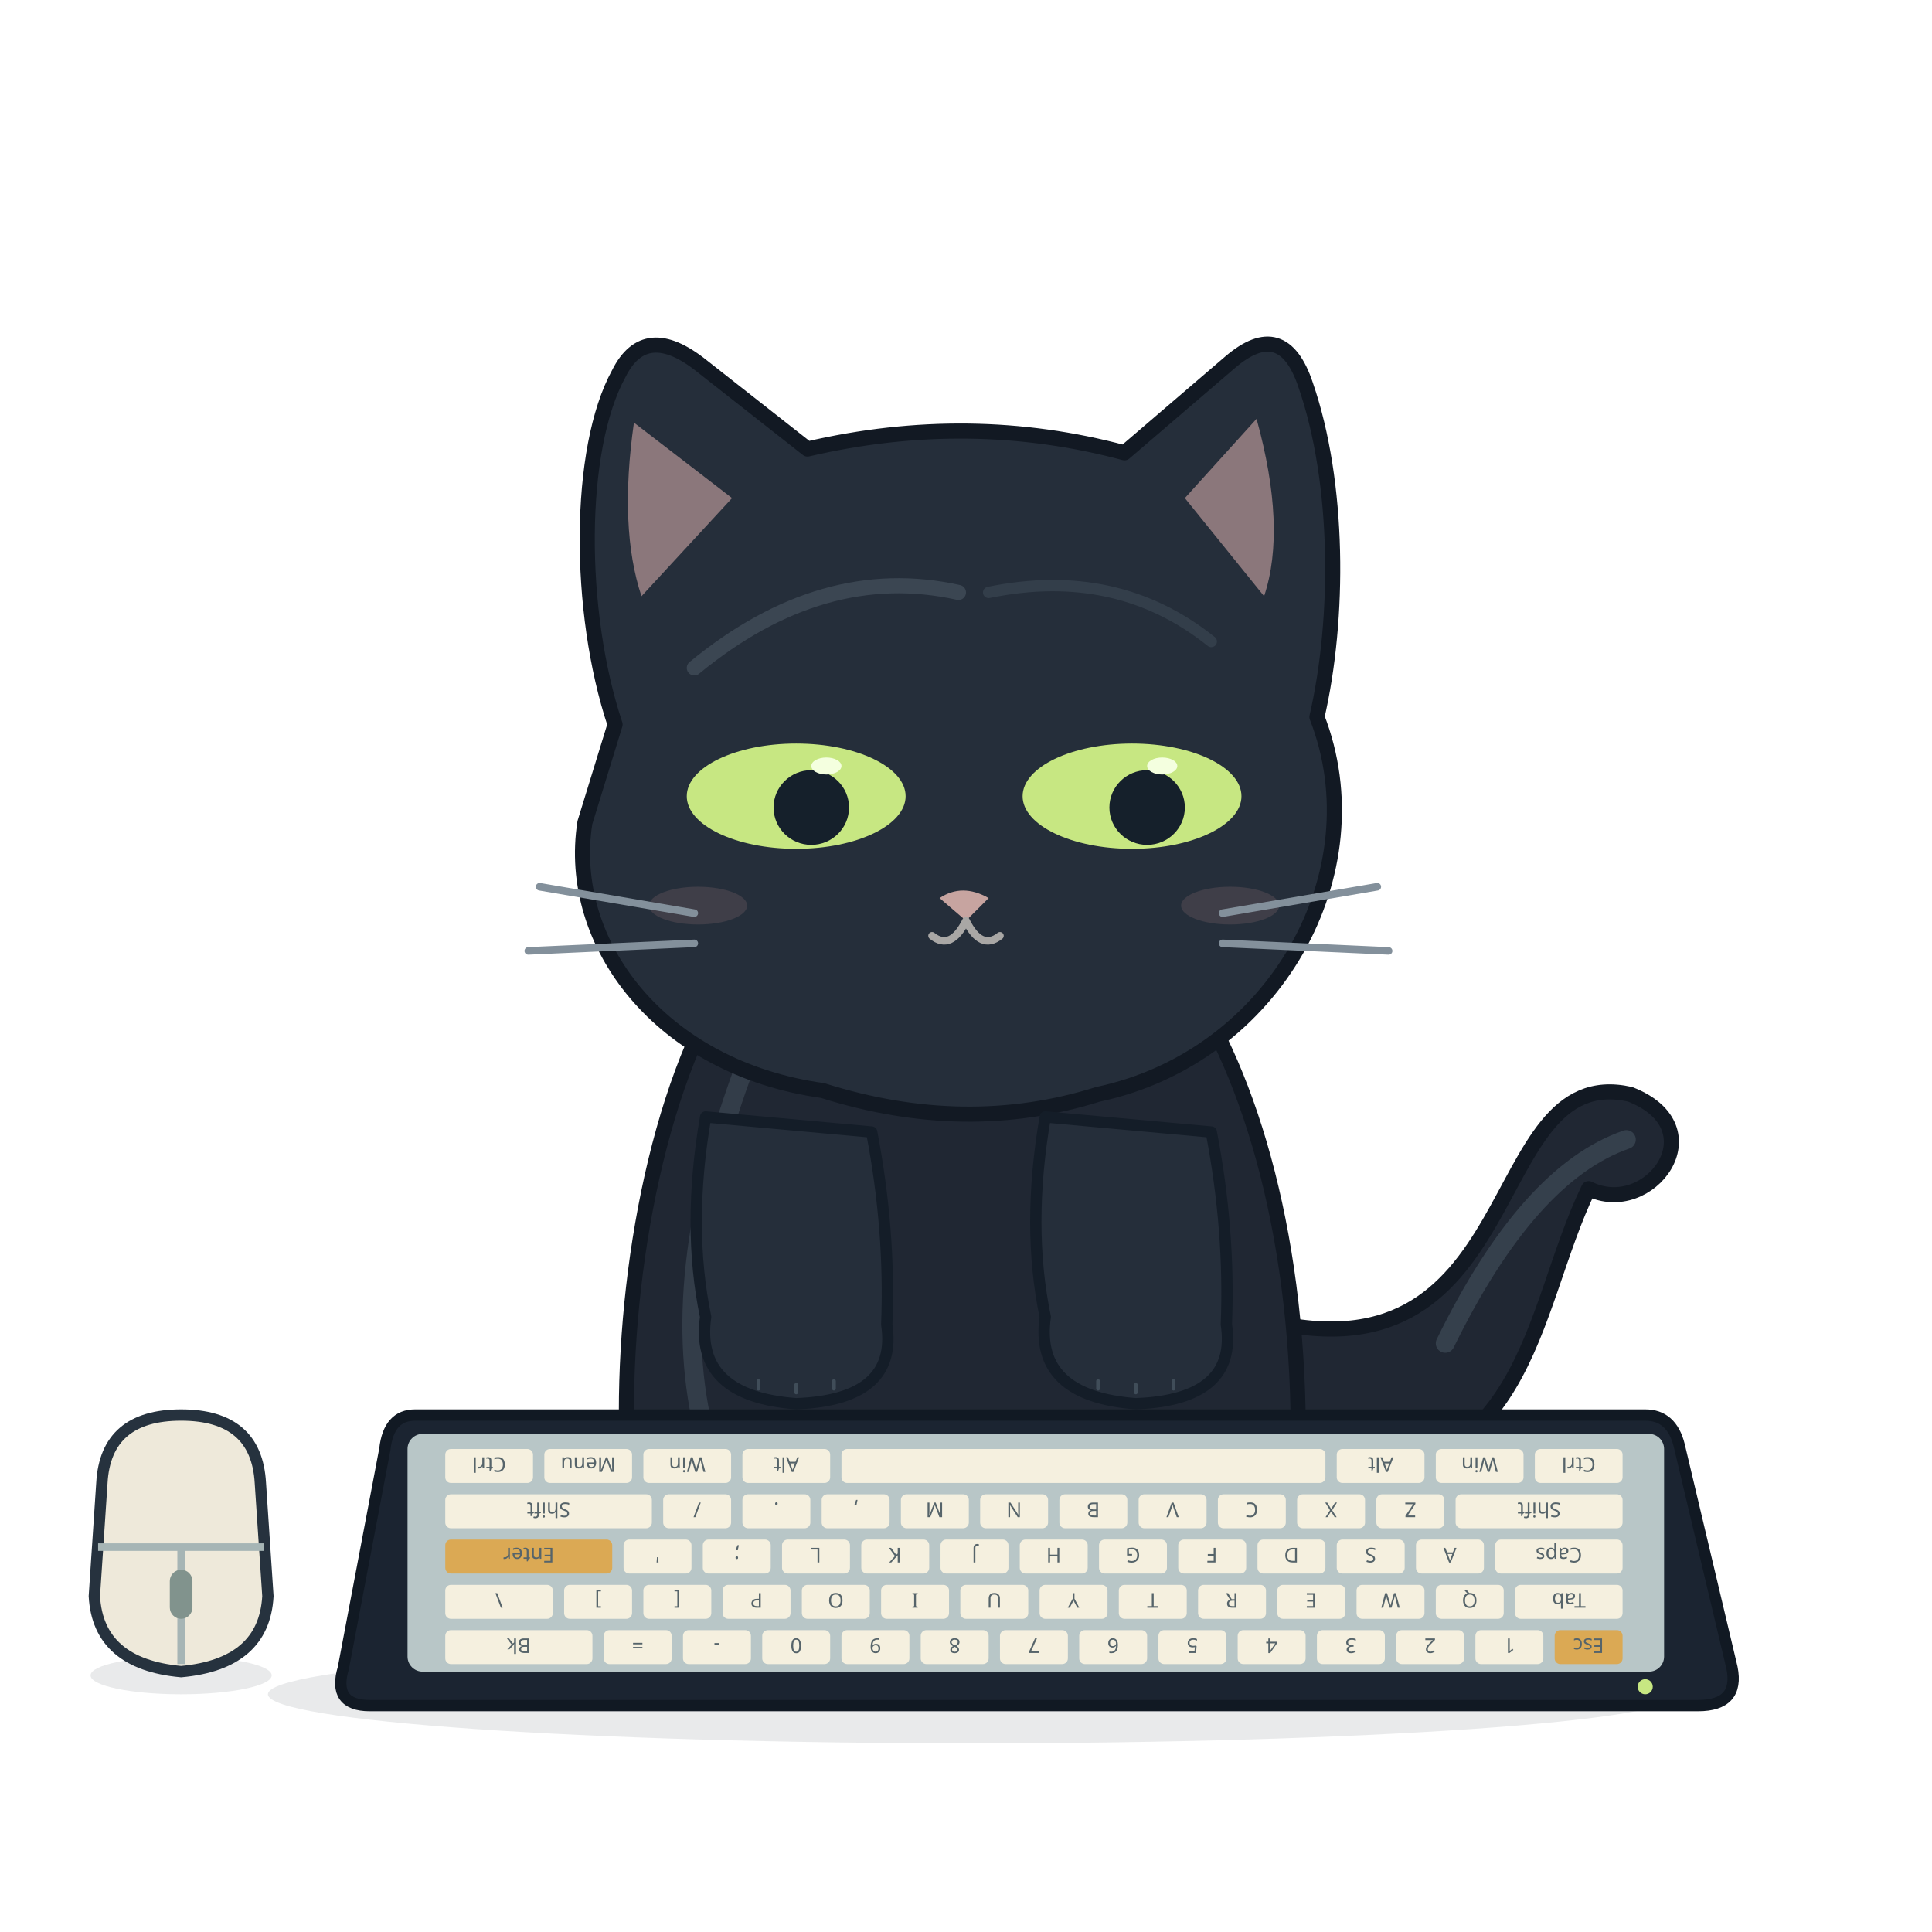
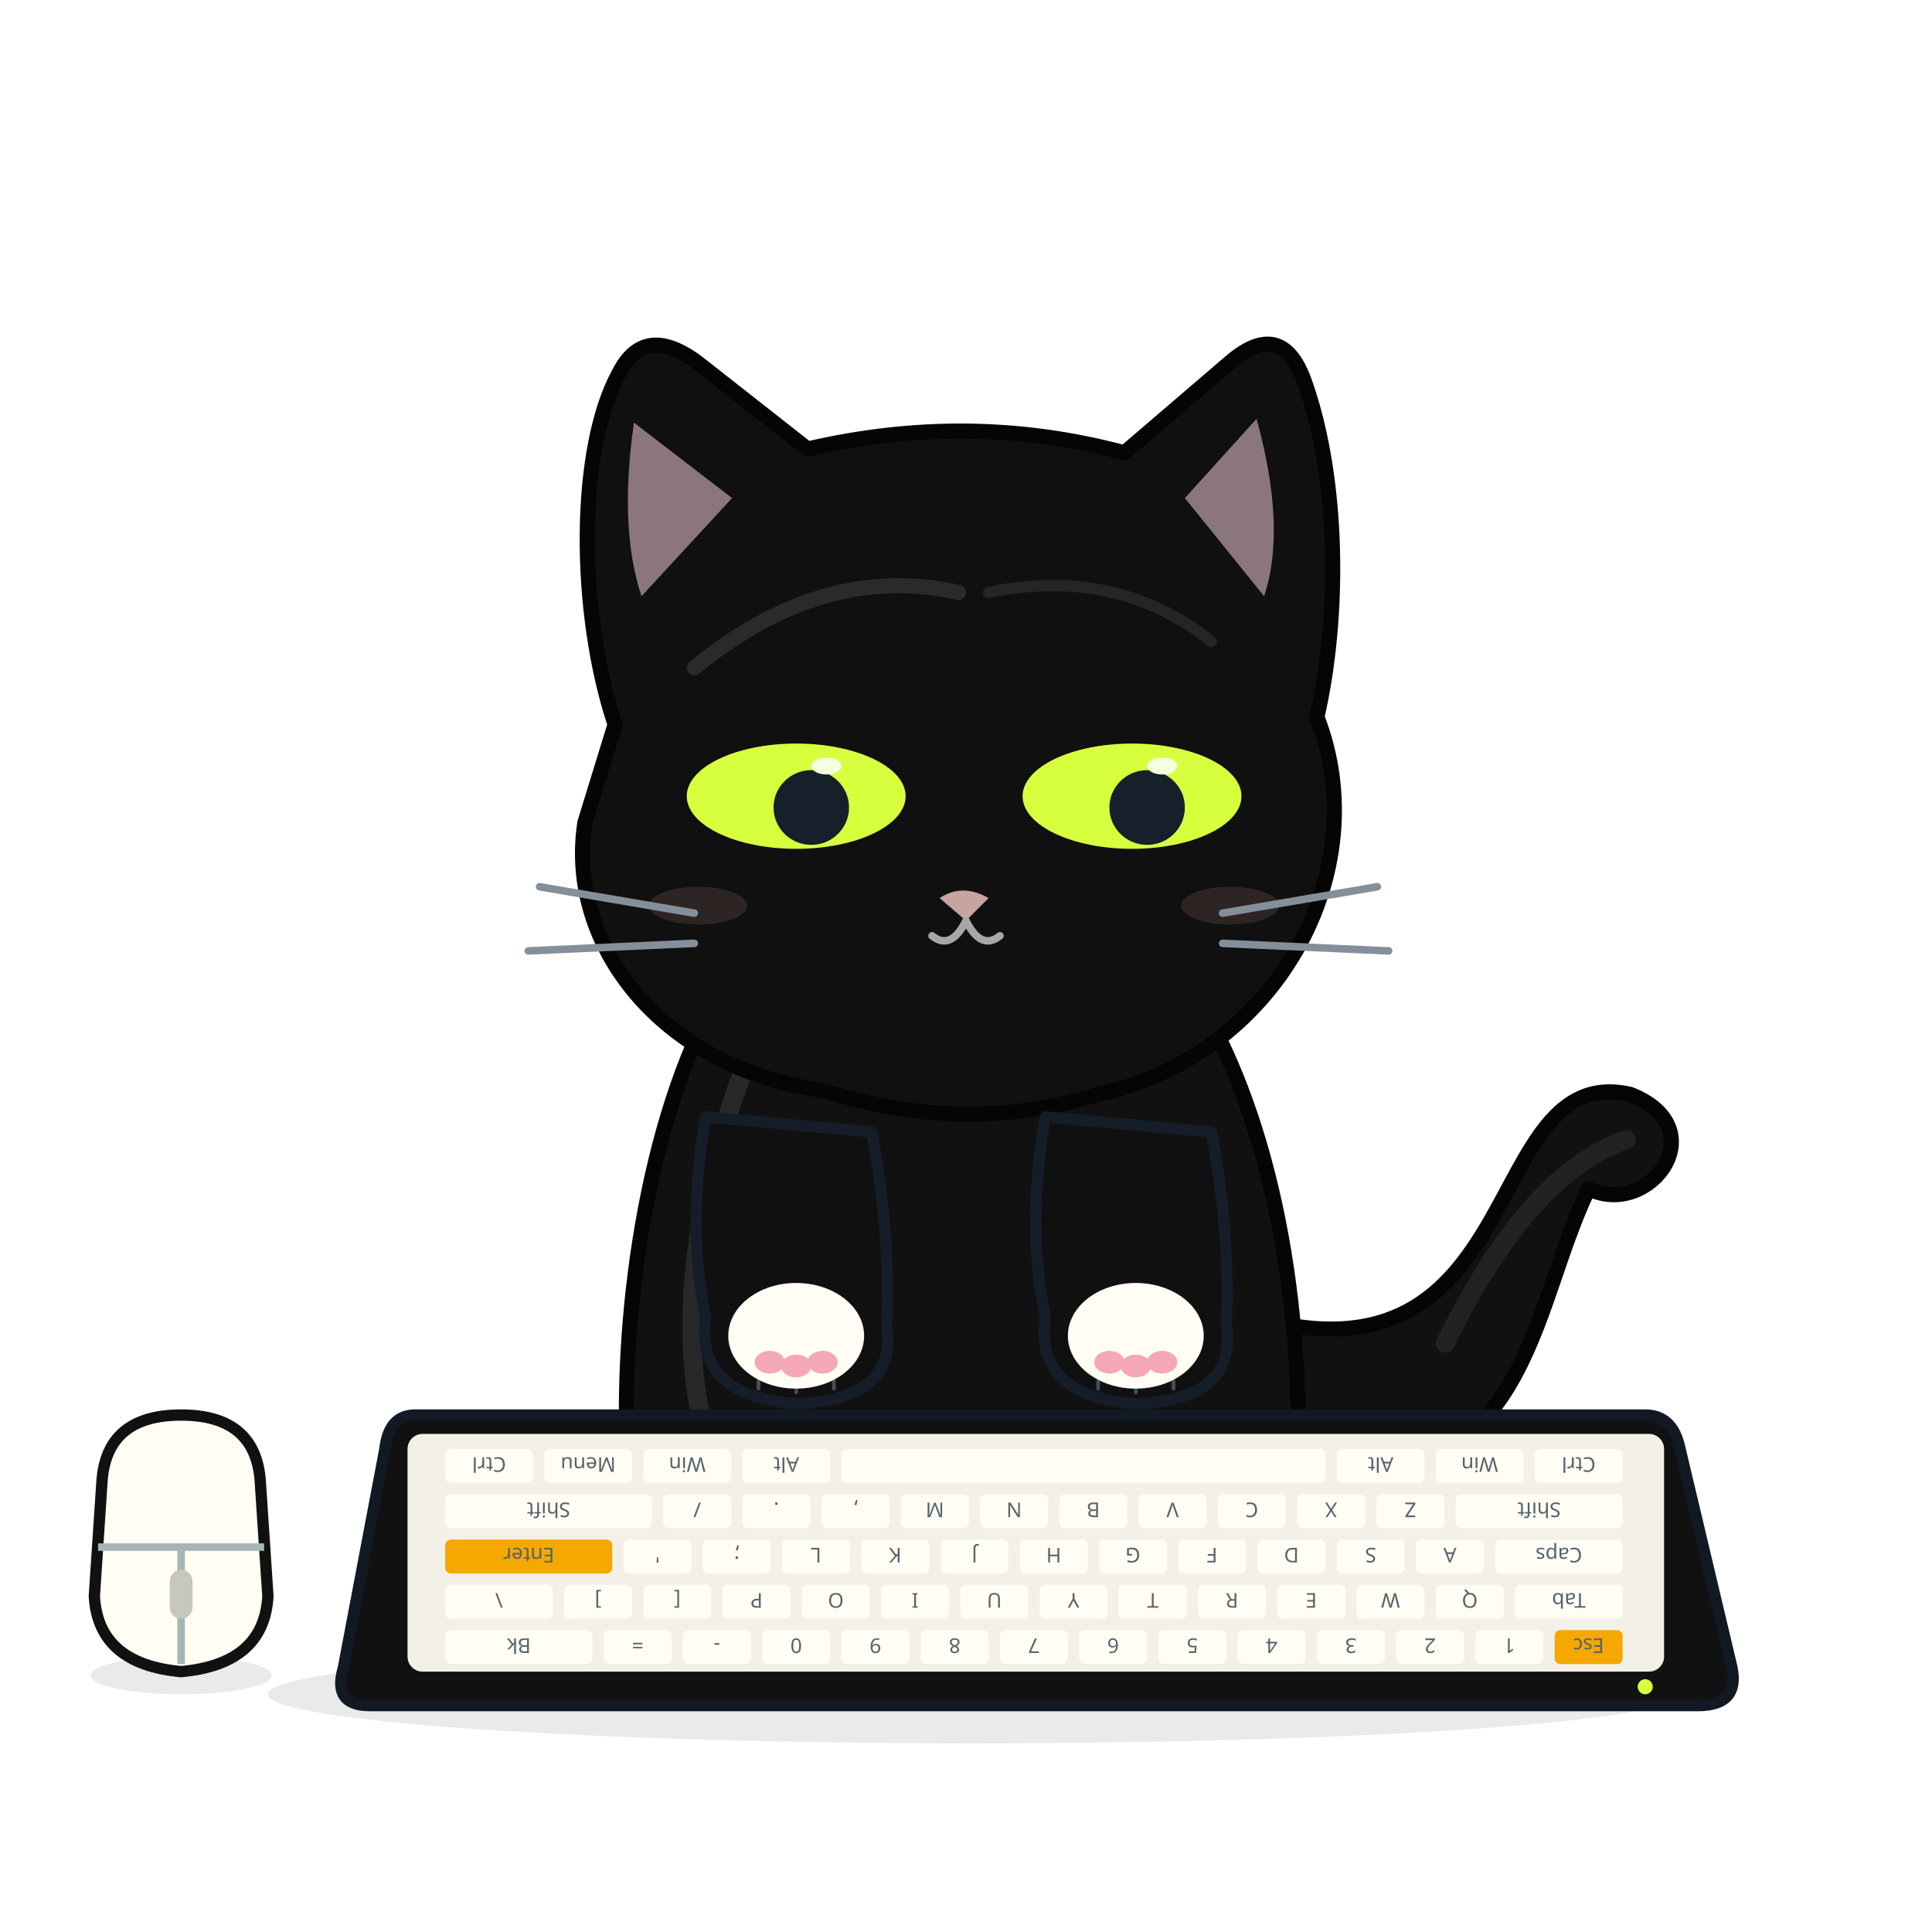
<svg xmlns="http://www.w3.org/2000/svg" width="512" height="512" viewBox="0 0 512 512">
  <ellipse cx="258" cy="449" rx="187" ry="13" fill="#17212d18" />
-   <path d="M 332 349 C 406 370 392 281 432 290 C 455 299 437 323 421 315 C 405 348 406 395 345 393 Z" fill="#202733" stroke="#121923" stroke-width="4" stroke-linejoin="round" />
-   <path d="M 383 356 Q 405 311 431 302" fill="none" stroke="#35404c" stroke-width="5" stroke-linecap="round" />
-   <path d="M 198 252 C 176 280 166 332 166 374 Q 163 407 195 413 L 316 413 Q 349 410 344 374 C 343 321 329 278 310 254 Z" fill="#202733" stroke="#121923" stroke-width="4" stroke-linecap="round" stroke-linejoin="round" />
-   <path d="M 198 281 Q 176 339 187 381" fill="none" stroke="#333d49" stroke-width="5" stroke-linecap="round" stroke-linejoin="round" />
+   <path d="M 332 349 C 406 370 392 281 432 290 C 455 299 437 323 421 315 C 405 348 406 395 345 393 Z" fill="#111111" stroke="#050505" stroke-width="4" stroke-linejoin="round" />
+   <path d="M 383 356 Q 405 311 431 302" fill="none" stroke="#222222" stroke-width="5" stroke-linecap="round" />
+   <path d="M 198 252 C 176 280 166 332 166 374 Q 163 407 195 413 L 316 413 Q 349 410 344 374 C 343 321 329 278 310 254 Z" fill="#111111" stroke="#050505" stroke-width="4" stroke-linecap="round" stroke-linejoin="round" />
+   <path d="M 198 281 Q 176 339 187 381" fill="none" stroke="#282828" stroke-width="5" stroke-linecap="round" stroke-linejoin="round" />
  <ellipse cx="210" cy="398" rx="36" ry="20" fill="#151d28" />
  <ellipse cx="303" cy="398" rx="36" ry="20" fill="#151d28" />
-   <path d="M 163 192 C 153 162 153 119 164 99 Q 171 85 186 97 L 214 119 Q 257 109 298 120 L 326 96 Q 340 84 346 102 C 355 128 355 164 349 190 C 365 231 338 280 291 290 Q 256 301 218 289 C 175 283 150 250 155 218 Z" fill="#252e3a" stroke="#121923" stroke-width="4" stroke-linecap="round" stroke-linejoin="round" />
+   <path d="M 163 192 C 153 162 153 119 164 99 Q 171 85 186 97 L 214 119 Q 257 109 298 120 L 326 96 Q 340 84 346 102 C 355 128 355 164 349 190 C 365 231 338 280 291 290 Q 256 301 218 289 C 175 283 150 250 155 218 Z" fill="#101010" stroke="#050505" stroke-width="4" stroke-linecap="round" stroke-linejoin="round" />
  <path d="M 168 112 Q 164 140 170 158 L 194 132 Z" fill="#8b777b" stroke="none" stroke-width="1" stroke-linecap="round" stroke-linejoin="round" />
  <path d="M 333 111 Q 341 140 335 158 L 314 132 Z" fill="#8b777b" stroke="none" stroke-width="1" stroke-linecap="round" stroke-linejoin="round" />
-   <path d="M 184 177 Q 218 149 254 157" fill="none" stroke="#3b4652" stroke-width="4" stroke-linecap="round" stroke-linejoin="round" />
-   <path d="M 262 157 Q 296 150 321 170" fill="none" stroke="#333e4a" stroke-width="3" stroke-linecap="round" stroke-linejoin="round" />
-   <ellipse cx="211" cy="211" rx="29" ry="13.95" fill="#c7e782" />
+   <path d="M 184 177 Q 218 149 254 157" fill="none" stroke="#2a2a2a" stroke-width="4" stroke-linecap="round" stroke-linejoin="round" />
+   <path d="M 262 157 Q 296 150 321 170" fill="none" stroke="#252525" stroke-width="3" stroke-linecap="round" stroke-linejoin="round" />
+   <ellipse cx="211" cy="211" rx="29" ry="13.95" fill="#d8ff3e" />
  <ellipse cx="215" cy="214" rx="10" ry="9.9" fill="#15202b" />
  <ellipse cx="219" cy="203" rx="4" ry="2.25" fill="#f4ffdf" />
-   <ellipse cx="300" cy="211" rx="29" ry="13.95" fill="#c7e782" />
+   <ellipse cx="300" cy="211" rx="29" ry="13.95" fill="#d8ff3e" />
  <ellipse cx="304" cy="214" rx="10" ry="9.9" fill="#15202b" />
  <ellipse cx="308" cy="203" rx="4" ry="2.25" fill="#f4ffdf" />
  <ellipse cx="185" cy="240" rx="13" ry="5" fill="#db9e9e24" />
  <ellipse cx="326" cy="240" rx="13" ry="5" fill="#db9e9e24" />
  <path d="M 249 238 Q 255 234 262 238 L 256 244 Z" fill="#c7a4a0" stroke="none" stroke-width="1" stroke-linecap="round" stroke-linejoin="round" />
  <path d="M 256 244 Q 252 252 247 248 M 256 244 Q 260 252 265 248" fill="none" stroke="#a9a7a5" stroke-width="2" stroke-linecap="round" stroke-linejoin="round" />
  <path d="M 184 242 L 143 235" fill="none" stroke="#83909b" stroke-width="2" stroke-linecap="round" stroke-linejoin="round" />
  <path d="M 184 250 L 140 252" fill="none" stroke="#83909b" stroke-width="2" stroke-linecap="round" stroke-linejoin="round" />
  <path d="M 324 242 L 365 235" fill="none" stroke="#83909b" stroke-width="2" stroke-linecap="round" stroke-linejoin="round" />
  <path d="M 324 250 L 368 252" fill="none" stroke="#83909b" stroke-width="2" stroke-linecap="round" stroke-linejoin="round" />
-   <path d="M 110 375 L 436 375 Q 443 375 445 383 L 459 442 Q 461 452 450 452 L 98 452 Q 88 452 91 442 L 102 384 Q 103 375 110 375 Z" fill="#1b2431" stroke="#111923" stroke-width="3" stroke-linecap="round" stroke-linejoin="round" />
-   <rect x="108" y="380" width="333" height="63" rx="4" fill="#b8c6c7" />
+   <path d="M 110 375 L 436 375 Q 443 375 445 383 L 459 442 Q 461 452 450 452 L 98 452 Q 88 452 91 442 L 102 384 Q 103 375 110 375 Z" fill="#111111" stroke="#111923" stroke-width="3" stroke-linecap="round" stroke-linejoin="round" />
+   <rect x="108" y="380" width="333" height="63" rx="4" fill="#f3f0e8" />
  <g transform="rotate(180 275 409)">
-     <rect x="120" y="377" width="18" height="9" rx="1.5" fill="#dba954" />
+     <rect x="120" y="377" width="18" height="9" rx="1.5" fill="#f4a800" />
    <text x="129.0" y="383.8" text-anchor="middle" font-family="sans-serif" font-size="5.4" fill="#56646a">Esc</text>
-     <rect x="141" y="377" width="18" height="9" rx="1.5" fill="#f5f0df" />
+     <rect x="141" y="377" width="18" height="9" rx="1.5" fill="#fffdf4" />
    <text x="150.0" y="383.8" text-anchor="middle" font-family="sans-serif" font-size="5.4" fill="#56646a">1</text>
-     <rect x="162" y="377" width="18" height="9" rx="1.5" fill="#f5f0df" />
+     <rect x="162" y="377" width="18" height="9" rx="1.5" fill="#fffdf4" />
    <text x="171.0" y="383.8" text-anchor="middle" font-family="sans-serif" font-size="5.4" fill="#56646a">2</text>
-     <rect x="183" y="377" width="18" height="9" rx="1.5" fill="#f5f0df" />
+     <rect x="183" y="377" width="18" height="9" rx="1.5" fill="#fffdf4" />
    <text x="192.0" y="383.8" text-anchor="middle" font-family="sans-serif" font-size="5.4" fill="#56646a">3</text>
-     <rect x="204" y="377" width="18" height="9" rx="1.5" fill="#f5f0df" />
+     <rect x="204" y="377" width="18" height="9" rx="1.5" fill="#fffdf4" />
    <text x="213.0" y="383.8" text-anchor="middle" font-family="sans-serif" font-size="5.4" fill="#56646a">4</text>
-     <rect x="225" y="377" width="18" height="9" rx="1.5" fill="#f5f0df" />
+     <rect x="225" y="377" width="18" height="9" rx="1.5" fill="#fffdf4" />
    <text x="234.0" y="383.8" text-anchor="middle" font-family="sans-serif" font-size="5.4" fill="#56646a">5</text>
-     <rect x="246" y="377" width="18" height="9" rx="1.5" fill="#f5f0df" />
+     <rect x="246" y="377" width="18" height="9" rx="1.5" fill="#fffdf4" />
    <text x="255.0" y="383.8" text-anchor="middle" font-family="sans-serif" font-size="5.4" fill="#56646a">6</text>
-     <rect x="267" y="377" width="18" height="9" rx="1.5" fill="#f5f0df" />
+     <rect x="267" y="377" width="18" height="9" rx="1.5" fill="#fffdf4" />
    <text x="276.0" y="383.8" text-anchor="middle" font-family="sans-serif" font-size="5.4" fill="#56646a">7</text>
-     <rect x="288" y="377" width="18" height="9" rx="1.5" fill="#f5f0df" />
+     <rect x="288" y="377" width="18" height="9" rx="1.5" fill="#fffdf4" />
    <text x="297.0" y="383.8" text-anchor="middle" font-family="sans-serif" font-size="5.4" fill="#56646a">8</text>
-     <rect x="309" y="377" width="18" height="9" rx="1.5" fill="#f5f0df" />
+     <rect x="309" y="377" width="18" height="9" rx="1.5" fill="#fffdf4" />
    <text x="318.0" y="383.8" text-anchor="middle" font-family="sans-serif" font-size="5.4" fill="#56646a">9</text>
-     <rect x="330" y="377" width="18" height="9" rx="1.5" fill="#f5f0df" />
+     <rect x="330" y="377" width="18" height="9" rx="1.5" fill="#fffdf4" />
    <text x="339.0" y="383.8" text-anchor="middle" font-family="sans-serif" font-size="5.4" fill="#56646a">0</text>
-     <rect x="351" y="377" width="18" height="9" rx="1.5" fill="#f5f0df" />
+     <rect x="351" y="377" width="18" height="9" rx="1.5" fill="#fffdf4" />
    <text x="360.0" y="383.8" text-anchor="middle" font-family="sans-serif" font-size="5.4" fill="#56646a">-</text>
-     <rect x="372" y="377" width="18" height="9" rx="1.5" fill="#f5f0df" />
+     <rect x="372" y="377" width="18" height="9" rx="1.5" fill="#fffdf4" />
    <text x="381.0" y="383.8" text-anchor="middle" font-family="sans-serif" font-size="5.4" fill="#56646a">=</text>
-     <rect x="393" y="377" width="39" height="9" rx="1.5" fill="#f5f0df" />
+     <rect x="393" y="377" width="39" height="9" rx="1.5" fill="#fffdf4" />
    <text x="412.5" y="383.8" text-anchor="middle" font-family="sans-serif" font-size="5.4" fill="#56646a">Bk</text>
-     <rect x="120" y="389" width="28.5" height="9" rx="1.5" fill="#f5f0df" />
+     <rect x="120" y="389" width="28.5" height="9" rx="1.5" fill="#fffdf4" />
    <text x="134.25" y="395.8" text-anchor="middle" font-family="sans-serif" font-size="5.4" fill="#56646a">Tab</text>
-     <rect x="151.5" y="389" width="18" height="9" rx="1.5" fill="#f5f0df" />
+     <rect x="151.5" y="389" width="18" height="9" rx="1.5" fill="#fffdf4" />
    <text x="160.5" y="395.8" text-anchor="middle" font-family="sans-serif" font-size="5.4" fill="#56646a">Q</text>
-     <rect x="172.5" y="389" width="18" height="9" rx="1.5" fill="#f5f0df" />
+     <rect x="172.5" y="389" width="18" height="9" rx="1.5" fill="#fffdf4" />
    <text x="181.5" y="395.8" text-anchor="middle" font-family="sans-serif" font-size="5.4" fill="#56646a">W</text>
-     <rect x="193.5" y="389" width="18" height="9" rx="1.5" fill="#f5f0df" />
+     <rect x="193.5" y="389" width="18" height="9" rx="1.5" fill="#fffdf4" />
    <text x="202.5" y="395.8" text-anchor="middle" font-family="sans-serif" font-size="5.4" fill="#56646a">E</text>
-     <rect x="214.5" y="389" width="18" height="9" rx="1.5" fill="#f5f0df" />
+     <rect x="214.5" y="389" width="18" height="9" rx="1.5" fill="#fffdf4" />
    <text x="223.5" y="395.8" text-anchor="middle" font-family="sans-serif" font-size="5.4" fill="#56646a">R</text>
-     <rect x="235.5" y="389" width="18" height="9" rx="1.5" fill="#f5f0df" />
+     <rect x="235.5" y="389" width="18" height="9" rx="1.5" fill="#fffdf4" />
    <text x="244.5" y="395.8" text-anchor="middle" font-family="sans-serif" font-size="5.4" fill="#56646a">T</text>
-     <rect x="256.5" y="389" width="18" height="9" rx="1.5" fill="#f5f0df" />
+     <rect x="256.5" y="389" width="18" height="9" rx="1.5" fill="#fffdf4" />
    <text x="265.5" y="395.8" text-anchor="middle" font-family="sans-serif" font-size="5.4" fill="#56646a">Y</text>
-     <rect x="277.5" y="389" width="18" height="9" rx="1.5" fill="#f5f0df" />
+     <rect x="277.5" y="389" width="18" height="9" rx="1.5" fill="#fffdf4" />
    <text x="286.5" y="395.8" text-anchor="middle" font-family="sans-serif" font-size="5.4" fill="#56646a">U</text>
-     <rect x="298.5" y="389" width="18" height="9" rx="1.5" fill="#f5f0df" />
+     <rect x="298.5" y="389" width="18" height="9" rx="1.5" fill="#fffdf4" />
    <text x="307.5" y="395.8" text-anchor="middle" font-family="sans-serif" font-size="5.4" fill="#56646a">I</text>
-     <rect x="319.5" y="389" width="18" height="9" rx="1.5" fill="#f5f0df" />
+     <rect x="319.5" y="389" width="18" height="9" rx="1.5" fill="#fffdf4" />
    <text x="328.5" y="395.8" text-anchor="middle" font-family="sans-serif" font-size="5.4" fill="#56646a">O</text>
-     <rect x="340.5" y="389" width="18" height="9" rx="1.5" fill="#f5f0df" />
+     <rect x="340.5" y="389" width="18" height="9" rx="1.5" fill="#fffdf4" />
    <text x="349.5" y="395.8" text-anchor="middle" font-family="sans-serif" font-size="5.4" fill="#56646a">P</text>
-     <rect x="361.5" y="389" width="18" height="9" rx="1.5" fill="#f5f0df" />
+     <rect x="361.5" y="389" width="18" height="9" rx="1.5" fill="#fffdf4" />
    <text x="370.5" y="395.8" text-anchor="middle" font-family="sans-serif" font-size="5.4" fill="#56646a">[</text>
-     <rect x="382.5" y="389" width="18" height="9" rx="1.5" fill="#f5f0df" />
+     <rect x="382.5" y="389" width="18" height="9" rx="1.5" fill="#fffdf4" />
    <text x="391.5" y="395.8" text-anchor="middle" font-family="sans-serif" font-size="5.4" fill="#56646a">]</text>
-     <rect x="403.5" y="389" width="28.5" height="9" rx="1.5" fill="#f5f0df" />
+     <rect x="403.5" y="389" width="28.5" height="9" rx="1.5" fill="#fffdf4" />
    <text x="417.75" y="395.8" text-anchor="middle" font-family="sans-serif" font-size="5.4" fill="#56646a">\</text>
-     <rect x="120" y="401" width="33.75" height="9" rx="1.5" fill="#f5f0df" />
+     <rect x="120" y="401" width="33.75" height="9" rx="1.5" fill="#fffdf4" />
    <text x="136.875" y="407.8" text-anchor="middle" font-family="sans-serif" font-size="5.4" fill="#56646a">Caps</text>
-     <rect x="156.75" y="401" width="18" height="9" rx="1.5" fill="#f5f0df" />
+     <rect x="156.75" y="401" width="18" height="9" rx="1.5" fill="#fffdf4" />
    <text x="165.75" y="407.8" text-anchor="middle" font-family="sans-serif" font-size="5.4" fill="#56646a">A</text>
-     <rect x="177.75" y="401" width="18" height="9" rx="1.5" fill="#f5f0df" />
+     <rect x="177.75" y="401" width="18" height="9" rx="1.5" fill="#fffdf4" />
    <text x="186.75" y="407.8" text-anchor="middle" font-family="sans-serif" font-size="5.4" fill="#56646a">S</text>
-     <rect x="198.75" y="401" width="18" height="9" rx="1.5" fill="#f5f0df" />
+     <rect x="198.75" y="401" width="18" height="9" rx="1.5" fill="#fffdf4" />
    <text x="207.75" y="407.8" text-anchor="middle" font-family="sans-serif" font-size="5.4" fill="#56646a">D</text>
-     <rect x="219.75" y="401" width="18" height="9" rx="1.5" fill="#f5f0df" />
+     <rect x="219.75" y="401" width="18" height="9" rx="1.5" fill="#fffdf4" />
    <text x="228.75" y="407.8" text-anchor="middle" font-family="sans-serif" font-size="5.4" fill="#56646a">F</text>
-     <rect x="240.75" y="401" width="18" height="9" rx="1.5" fill="#f5f0df" />
+     <rect x="240.75" y="401" width="18" height="9" rx="1.5" fill="#fffdf4" />
    <text x="249.75" y="407.8" text-anchor="middle" font-family="sans-serif" font-size="5.4" fill="#56646a">G</text>
-     <rect x="261.75" y="401" width="18" height="9" rx="1.5" fill="#f5f0df" />
+     <rect x="261.75" y="401" width="18" height="9" rx="1.5" fill="#fffdf4" />
    <text x="270.75" y="407.8" text-anchor="middle" font-family="sans-serif" font-size="5.4" fill="#56646a">H</text>
-     <rect x="282.75" y="401" width="18" height="9" rx="1.5" fill="#f5f0df" />
+     <rect x="282.75" y="401" width="18" height="9" rx="1.5" fill="#fffdf4" />
    <text x="291.75" y="407.8" text-anchor="middle" font-family="sans-serif" font-size="5.4" fill="#56646a">J</text>
-     <rect x="303.75" y="401" width="18" height="9" rx="1.5" fill="#f5f0df" />
+     <rect x="303.75" y="401" width="18" height="9" rx="1.5" fill="#fffdf4" />
    <text x="312.75" y="407.8" text-anchor="middle" font-family="sans-serif" font-size="5.4" fill="#56646a">K</text>
-     <rect x="324.75" y="401" width="18" height="9" rx="1.5" fill="#f5f0df" />
+     <rect x="324.75" y="401" width="18" height="9" rx="1.5" fill="#fffdf4" />
    <text x="333.75" y="407.8" text-anchor="middle" font-family="sans-serif" font-size="5.4" fill="#56646a">L</text>
-     <rect x="345.75" y="401" width="18" height="9" rx="1.5" fill="#f5f0df" />
+     <rect x="345.75" y="401" width="18" height="9" rx="1.5" fill="#fffdf4" />
    <text x="354.75" y="407.8" text-anchor="middle" font-family="sans-serif" font-size="5.4" fill="#56646a">;</text>
-     <rect x="366.75" y="401" width="18" height="9" rx="1.5" fill="#f5f0df" />
+     <rect x="366.75" y="401" width="18" height="9" rx="1.5" fill="#fffdf4" />
    <text x="375.75" y="407.8" text-anchor="middle" font-family="sans-serif" font-size="5.4" fill="#56646a">'</text>
-     <rect x="387.75" y="401" width="44.25" height="9" rx="1.5" fill="#dba954" />
+     <rect x="387.75" y="401" width="44.25" height="9" rx="1.5" fill="#f4a800" />
    <text x="409.875" y="407.8" text-anchor="middle" font-family="sans-serif" font-size="5.4" fill="#56646a">Enter</text>
-     <rect x="120" y="413" width="44.25" height="9" rx="1.5" fill="#f5f0df" />
+     <rect x="120" y="413" width="44.25" height="9" rx="1.5" fill="#fffdf4" />
    <text x="142.125" y="419.8" text-anchor="middle" font-family="sans-serif" font-size="5.4" fill="#56646a">Shift</text>
-     <rect x="167.25" y="413" width="18" height="9" rx="1.5" fill="#f5f0df" />
+     <rect x="167.25" y="413" width="18" height="9" rx="1.5" fill="#fffdf4" />
    <text x="176.25" y="419.8" text-anchor="middle" font-family="sans-serif" font-size="5.4" fill="#56646a">Z</text>
-     <rect x="188.25" y="413" width="18" height="9" rx="1.5" fill="#f5f0df" />
+     <rect x="188.25" y="413" width="18" height="9" rx="1.5" fill="#fffdf4" />
    <text x="197.25" y="419.8" text-anchor="middle" font-family="sans-serif" font-size="5.4" fill="#56646a">X</text>
-     <rect x="209.25" y="413" width="18" height="9" rx="1.5" fill="#f5f0df" />
+     <rect x="209.25" y="413" width="18" height="9" rx="1.5" fill="#fffdf4" />
    <text x="218.25" y="419.8" text-anchor="middle" font-family="sans-serif" font-size="5.4" fill="#56646a">C</text>
-     <rect x="230.25" y="413" width="18" height="9" rx="1.5" fill="#f5f0df" />
+     <rect x="230.25" y="413" width="18" height="9" rx="1.5" fill="#fffdf4" />
    <text x="239.25" y="419.8" text-anchor="middle" font-family="sans-serif" font-size="5.4" fill="#56646a">V</text>
-     <rect x="251.25" y="413" width="18" height="9" rx="1.5" fill="#f5f0df" />
+     <rect x="251.25" y="413" width="18" height="9" rx="1.5" fill="#fffdf4" />
    <text x="260.25" y="419.8" text-anchor="middle" font-family="sans-serif" font-size="5.4" fill="#56646a">B</text>
-     <rect x="272.25" y="413" width="18" height="9" rx="1.5" fill="#f5f0df" />
+     <rect x="272.25" y="413" width="18" height="9" rx="1.5" fill="#fffdf4" />
    <text x="281.25" y="419.8" text-anchor="middle" font-family="sans-serif" font-size="5.4" fill="#56646a">N</text>
-     <rect x="293.25" y="413" width="18" height="9" rx="1.5" fill="#f5f0df" />
+     <rect x="293.25" y="413" width="18" height="9" rx="1.5" fill="#fffdf4" />
    <text x="302.25" y="419.8" text-anchor="middle" font-family="sans-serif" font-size="5.4" fill="#56646a">M</text>
-     <rect x="314.25" y="413" width="18" height="9" rx="1.5" fill="#f5f0df" />
+     <rect x="314.25" y="413" width="18" height="9" rx="1.5" fill="#fffdf4" />
    <text x="323.25" y="419.8" text-anchor="middle" font-family="sans-serif" font-size="5.4" fill="#56646a">,</text>
-     <rect x="335.25" y="413" width="18" height="9" rx="1.5" fill="#f5f0df" />
+     <rect x="335.25" y="413" width="18" height="9" rx="1.5" fill="#fffdf4" />
    <text x="344.25" y="419.8" text-anchor="middle" font-family="sans-serif" font-size="5.4" fill="#56646a">.</text>
-     <rect x="356.25" y="413" width="18" height="9" rx="1.5" fill="#f5f0df" />
+     <rect x="356.25" y="413" width="18" height="9" rx="1.5" fill="#fffdf4" />
    <text x="365.25" y="419.8" text-anchor="middle" font-family="sans-serif" font-size="5.4" fill="#56646a">/</text>
-     <rect x="377.25" y="413" width="54.75" height="9" rx="1.5" fill="#f5f0df" />
+     <rect x="377.25" y="413" width="54.75" height="9" rx="1.5" fill="#fffdf4" />
    <text x="404.625" y="419.8" text-anchor="middle" font-family="sans-serif" font-size="5.4" fill="#56646a">Shift</text>
-     <rect x="120" y="425" width="23.25" height="9" rx="1.5" fill="#f5f0df" />
+     <rect x="120" y="425" width="23.25" height="9" rx="1.5" fill="#fffdf4" />
    <text x="131.625" y="431.8" text-anchor="middle" font-family="sans-serif" font-size="5.4" fill="#56646a">Ctrl</text>
-     <rect x="146.25" y="425" width="23.25" height="9" rx="1.5" fill="#f5f0df" />
+     <rect x="146.25" y="425" width="23.25" height="9" rx="1.5" fill="#fffdf4" />
    <text x="157.875" y="431.8" text-anchor="middle" font-family="sans-serif" font-size="5.4" fill="#56646a">Win</text>
-     <rect x="172.5" y="425" width="23.25" height="9" rx="1.5" fill="#f5f0df" />
+     <rect x="172.5" y="425" width="23.25" height="9" rx="1.5" fill="#fffdf4" />
    <text x="184.125" y="431.8" text-anchor="middle" font-family="sans-serif" font-size="5.4" fill="#56646a">Alt</text>
-     <rect x="198.75" y="425" width="128.25" height="9" rx="1.5" fill="#f5f0df" />
+     <rect x="198.75" y="425" width="128.25" height="9" rx="1.5" fill="#fffdf4" />
    <text x="262.875" y="431.8" text-anchor="middle" font-family="sans-serif" font-size="5.4" fill="#56646a" />
-     <rect x="330.0" y="425" width="23.25" height="9" rx="1.5" fill="#f5f0df" />
+     <rect x="330.0" y="425" width="23.25" height="9" rx="1.5" fill="#fffdf4" />
    <text x="341.625" y="431.8" text-anchor="middle" font-family="sans-serif" font-size="5.4" fill="#56646a">Alt</text>
-     <rect x="356.25" y="425" width="23.25" height="9" rx="1.5" fill="#f5f0df" />
+     <rect x="356.25" y="425" width="23.25" height="9" rx="1.5" fill="#fffdf4" />
    <text x="367.875" y="431.8" text-anchor="middle" font-family="sans-serif" font-size="5.4" fill="#56646a">Win</text>
-     <rect x="382.5" y="425" width="23.25" height="9" rx="1.5" fill="#f5f0df" />
+     <rect x="382.5" y="425" width="23.25" height="9" rx="1.5" fill="#fffdf4" />
    <text x="394.125" y="431.8" text-anchor="middle" font-family="sans-serif" font-size="5.4" fill="#56646a">Menu</text>
-     <rect x="408.75" y="425" width="23.25" height="9" rx="1.5" fill="#f5f0df" />
+     <rect x="408.75" y="425" width="23.25" height="9" rx="1.5" fill="#fffdf4" />
    <text x="420.375" y="431.8" text-anchor="middle" font-family="sans-serif" font-size="5.4" fill="#56646a">Ctrl</text>
  </g>
-   <ellipse cx="436" cy="447" rx="2" ry="2" fill="#c7e782" />
+   <ellipse cx="436" cy="447" rx="2" ry="2" fill="#d8ff3e" />
  <g transform="translate(0 0)">
    <ellipse cx="48" cy="444" rx="24" ry="5" fill="#17212d18" />
-     <path d="M 27 393 Q 28 375 48 375 Q 68 375 69 393 L 71 423 Q 70 441 48 443 Q 26 441 25 423 Z" fill="#eee9da" stroke="#26323e" stroke-width="3" />
+     <path d="M 27 393 Q 28 375 48 375 Q 68 375 69 393 L 71 423 Q 70 441 48 443 Q 26 441 25 423 Z" fill="#fffdf4" stroke="#111111" stroke-width="3" />
    <path d="M 26 410 H 70 M 48 410 V 441" fill="none" stroke="#a6b5b5" stroke-width="2" />
-     <rect x="45" y="416" width="6" height="13" rx="3" fill="#81938d" />
+     <rect x="45" y="416" width="6" height="13" rx="3" fill="#c7c7bd" />
  </g>
-   <path d="M 187 296 Q 182 325 187 349 Q 184 370 211 372 Q 238 371 235 351 Q 236 326 231 300 Z" fill="#252e3a" stroke="#141d28" stroke-width="3" stroke-linecap="round" stroke-linejoin="round" />
+   <path d="M 187 296 Q 182 325 187 349 Q 184 370 211 372 Q 238 371 235 351 Q 236 326 231 300 Z" fill="#101010" stroke="#141d28" stroke-width="3" stroke-linecap="round" stroke-linejoin="round" />
  <path d="M 201 366 l 0 2 M 211 367 l 0 2 M 221 366 l 0 2" fill="none" stroke="#404d59" stroke-width="1" stroke-linecap="round" stroke-linejoin="round" />
-   <path d="M 277 296 Q 272 325 277 349 Q 274 370 301 372 Q 328 371 325 351 Q 326 326 321 300 Z" fill="#252e3a" stroke="#141d28" stroke-width="3" stroke-linecap="round" stroke-linejoin="round" />
+   <ellipse cx="211" cy="354" rx="18" ry="14" fill="#fffdf4" />
+   <ellipse cx="204" cy="361" rx="4" ry="3" fill="#f4a8b5" />
+   <ellipse cx="211" cy="362" rx="4" ry="3" fill="#f4a8b5" />
+   <ellipse cx="218" cy="361" rx="4" ry="3" fill="#f4a8b5" />
+   <path d="M 277 296 Q 272 325 277 349 Q 274 370 301 372 Q 328 371 325 351 Q 326 326 321 300 Z" fill="#101010" stroke="#141d28" stroke-width="3" stroke-linecap="round" stroke-linejoin="round" />
  <path d="M 291 366 l 0 2 M 301 367 l 0 2 M 311 366 l 0 2" fill="none" stroke="#404d59" stroke-width="1" stroke-linecap="round" stroke-linejoin="round" />
+   <ellipse cx="301" cy="354" rx="18" ry="14" fill="#fffdf4" />
+   <ellipse cx="294" cy="361" rx="4" ry="3" fill="#f4a8b5" />
+   <ellipse cx="301" cy="362" rx="4" ry="3" fill="#f4a8b5" />
+   <ellipse cx="308" cy="361" rx="4" ry="3" fill="#f4a8b5" />
</svg>
